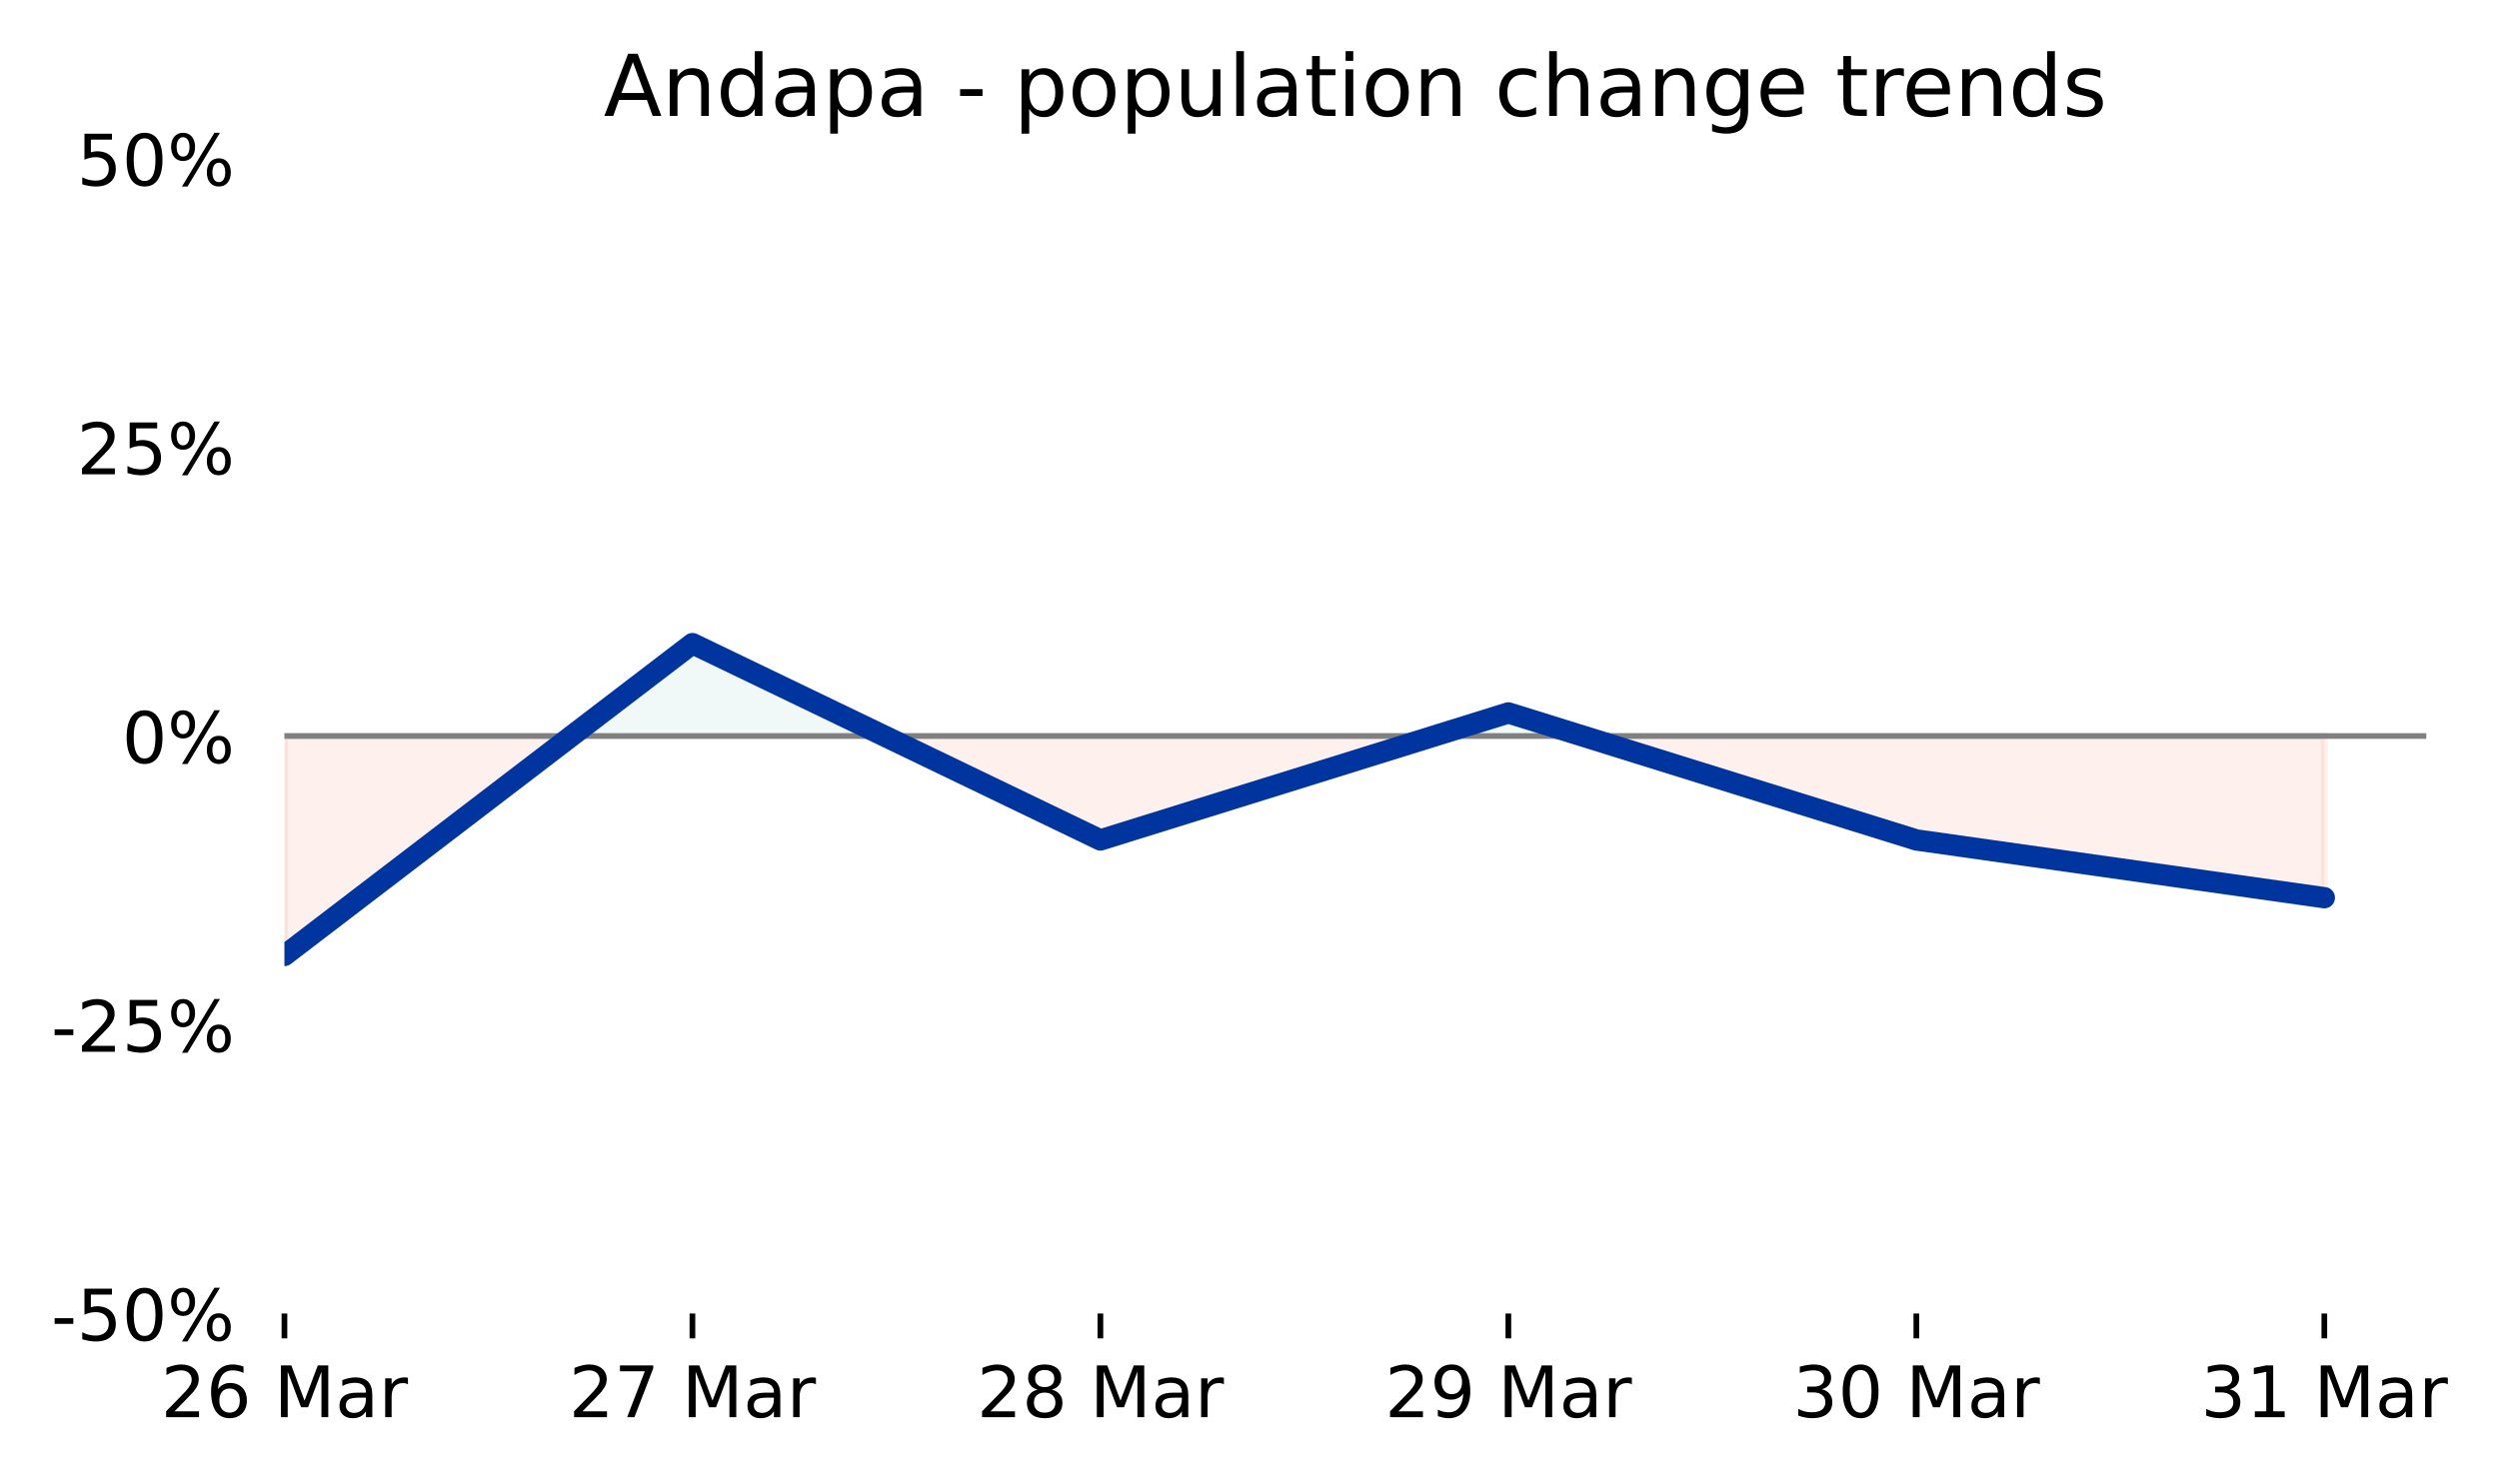
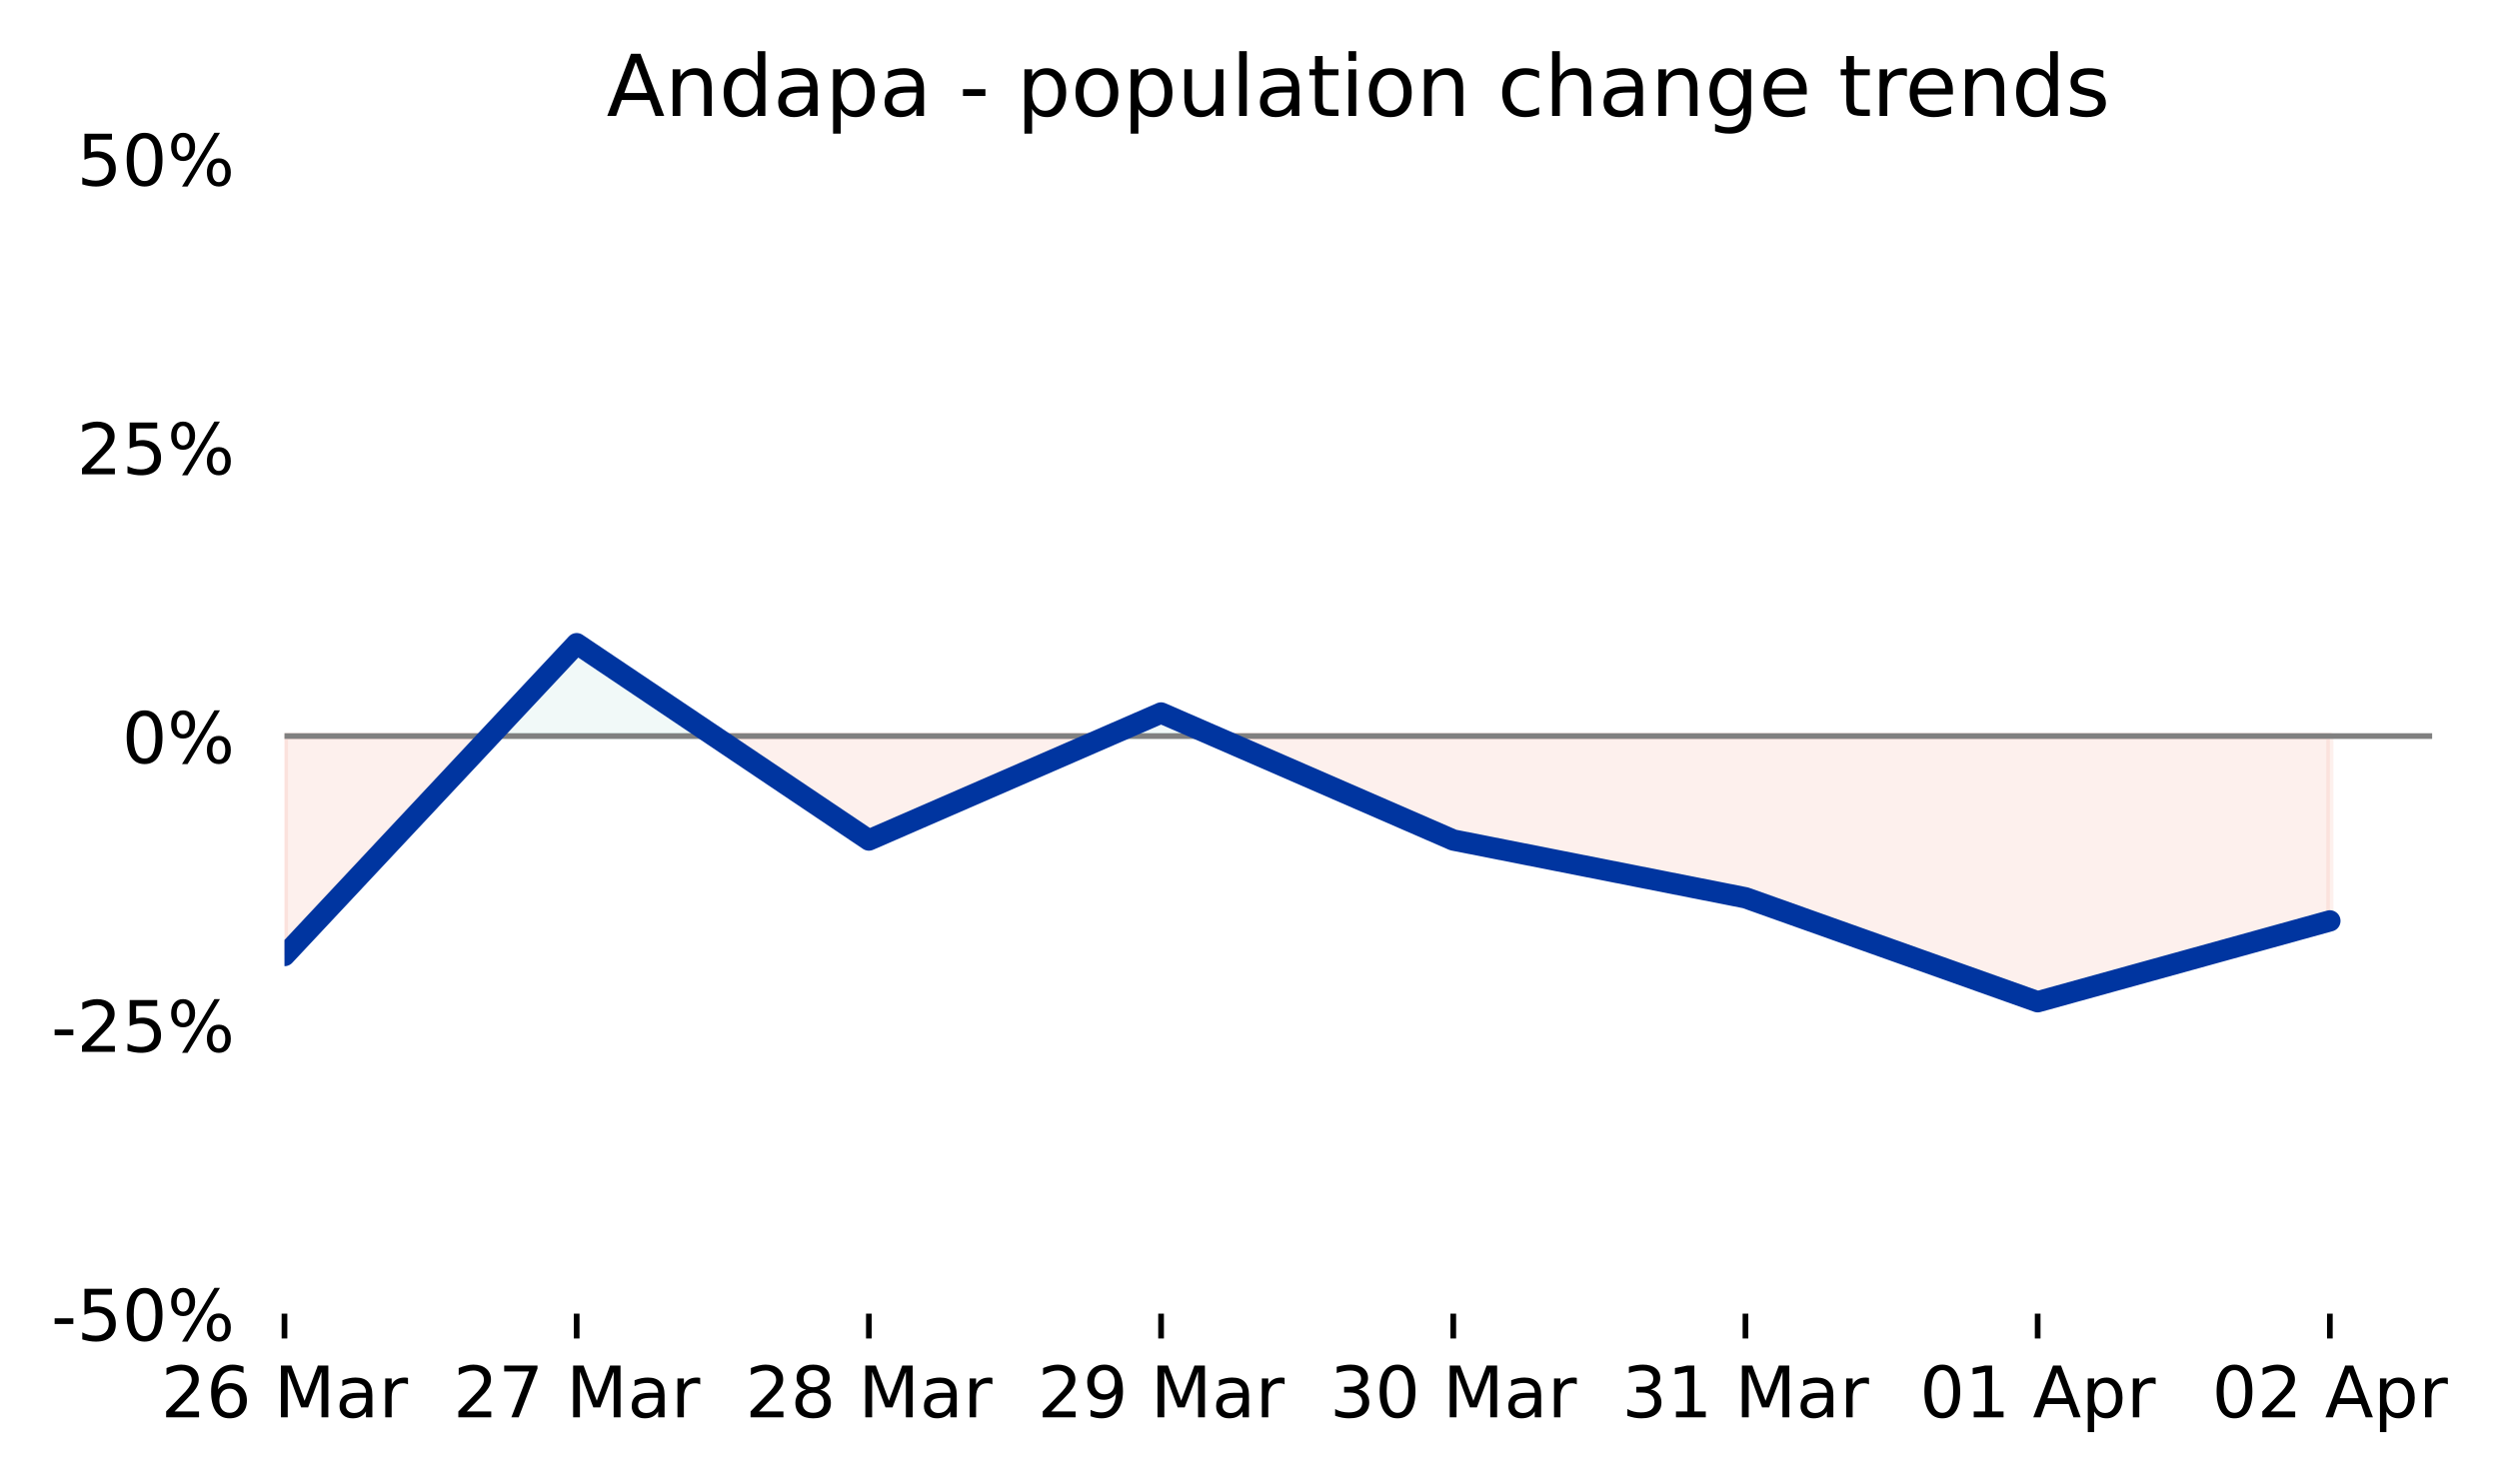
- <svg xmlns="http://www.w3.org/2000/svg" xmlns:xlink="http://www.w3.org/1999/xlink" width="351.73pt" height="208.8pt" viewBox="0 0 351.73 208.8" version="1.1">
+ <svg xmlns="http://www.w3.org/2000/svg" xmlns:xlink="http://www.w3.org/1999/xlink" width="351.693pt" height="208.8pt" viewBox="0 0 351.693 208.8" version="1.1">
  <defs>
    <style type="text/css">*{stroke-linejoin: round; stroke-linecap: butt}</style>
  </defs>
  <g id="figure_1">
    <g id="patch_1">
-       <path d="M 0 208.8  L 351.73 208.8  L 351.73 0  L 0 0  L 0 208.8  z " style="fill: none" />
+       <path d="M 0 208.8  L 351.693 208.8  L 351.693 0  L 0 0  L 0 208.8  z " style="fill: none" />
    </g>
    <g id="axes_1">
      <g id="patch_2">
-         <path d="M 40.034 184.922  L 341.501 184.922  L 341.501 22.318  L 40.034 22.318  L 40.034 184.922  z " style="fill: none; opacity: 0" />
+         <path d="M 40.034 184.922  L 342.284 184.922  L 342.284 22.318  L 40.034 22.318  L 40.034 184.922  z " style="fill: none; opacity: 0" />
      </g>
      <g id="PolyCollection_1">
-         <path d="M 80.443 103.62  L 97.457 90.612  L 124.479 103.62  L 97.457 103.62  z " clip-path="url(#pd8ffb84921)" style="fill: #6ec5bc; fill-opacity: 0.1; stroke: #6ec5bc; stroke-opacity: 0.1" />
-         <path d="M 201.86 103.62  L 212.301 100.368  L 222.741 103.62  L 212.301 103.62  z " clip-path="url(#pd8ffb84921)" style="fill: #6ec5bc; fill-opacity: 0.1; stroke: #6ec5bc; stroke-opacity: 0.1" />
+         <path d="M 68.972 103.62  L 81.157 90.612  L 100.509 103.62  L 81.157 103.62  z " clip-path="url(#p45a00456c2)" style="fill: #6ec5bc; fill-opacity: 0.1; stroke: #6ec5bc; stroke-opacity: 0.1" />
+         <path d="M 155.925 103.62  L 163.402 100.368  L 170.878 103.62  L 163.402 103.62  z " clip-path="url(#p45a00456c2)" style="fill: #6ec5bc; fill-opacity: 0.1; stroke: #6ec5bc; stroke-opacity: 0.1" />
      </g>
      <g id="PolyCollection_2">
-         <path d="M 40.034 134.515  L 40.034 134.515  L 80.443 103.62  L 40.034 103.62  z " clip-path="url(#pd8ffb84921)" style="fill: #ed6b4d; fill-opacity: 0.1; stroke: #ed6b4d; stroke-opacity: 0.1" />
-         <path d="M 124.479 103.62  L 154.879 118.254  L 201.86 103.62  L 154.879 103.62  z " clip-path="url(#pd8ffb84921)" style="fill: #ed6b4d; fill-opacity: 0.1; stroke: #ed6b4d; stroke-opacity: 0.1" />
-         <path d="M 222.741 103.62  L 269.723 118.254  L 327.145 126.385  L 327.145 126.385  L 327.145 103.62  L 269.723 103.62  z " clip-path="url(#pd8ffb84921)" style="fill: #ed6b4d; fill-opacity: 0.1; stroke: #ed6b4d; stroke-opacity: 0.1" />
+         <path d="M 40.034 134.515  L 40.034 134.515  L 68.972 103.62  L 40.034 103.62  z " clip-path="url(#p45a00456c2)" style="fill: #ed6b4d; fill-opacity: 0.1; stroke: #ed6b4d; stroke-opacity: 0.1" />
+         <path d="M 100.509 103.62  L 122.279 118.254  L 155.925 103.62  L 122.279 103.62  z " clip-path="url(#p45a00456c2)" style="fill: #ed6b4d; fill-opacity: 0.1; stroke: #ed6b4d; stroke-opacity: 0.1" />
+         <path d="M 170.878 103.62  L 204.524 118.254  L 245.646 126.385  L 286.769 141.019  L 327.891 129.637  L 327.891 129.637  L 327.891 103.62  L 286.769 103.62  L 245.646 103.62  L 204.524 103.62  z " clip-path="url(#p45a00456c2)" style="fill: #ed6b4d; fill-opacity: 0.1; stroke: #ed6b4d; stroke-opacity: 0.1" />
      </g>
      <g id="line2d_1">
-         <path d="M 40.034 103.62  L 341.501 103.62  " clip-path="url(#pd8ffb84921)" style="fill: none; stroke: #808080; stroke-width: 0.8; stroke-linecap: square" />
+         <path d="M 40.034 103.62  L 342.284 103.62  " clip-path="url(#p45a00456c2)" style="fill: none; stroke: #808080; stroke-width: 0.8; stroke-linecap: square" />
      </g>
      <g id="matplotlib.axis_1">
        <g id="xtick_1">
          <g id="line2d_2">
            <defs>
-               <path id="m0be541c5c1" d="M 0 0  L 0 3.5  " style="stroke: #000000; stroke-width: 0.8" />
+               <path id="m5778d1664f" d="M 0 0  L 0 3.5  " style="stroke: #000000; stroke-width: 0.8" />
            </defs>
            <g>
-               <use xlink:href="#m0be541c5c1" x="40.034" y="184.922" style="stroke: #000000; stroke-width: 0.8" />
+               <use xlink:href="#m5778d1664f" x="40.034" y="184.922" style="stroke: #000000; stroke-width: 0.8" />
            </g>
          </g>
          <g id="text_1">
            <g transform="translate(22.64922 199.5203) scale(0.1 -0.1)">
              <defs>
                <path id="DejaVuSans-32" d="M 1228 531  L 3431 531  L 3431 0  L 469 0  L 469 531  Q 828 903 1448 1529  Q 2069 2156 2228 2338  Q 2531 2678 2651 2914  Q 2772 3150 2772 3378  Q 2772 3750 2511 3984  Q 2250 4219 1831 4219  Q 1534 4219 1204 4116  Q 875 4013 500 3803  L 500 4441  Q 881 4594 1212 4672  Q 1544 4750 1819 4750  Q 2544 4750 2975 4387  Q 3406 4025 3406 3419  Q 3406 3131 3298 2873  Q 3191 2616 2906 2266  Q 2828 2175 2409 1742  Q 1991 1309 1228 531  z " transform="scale(0.015625)" />
                <path id="DejaVuSans-36" d="M 2113 2584  Q 1688 2584 1439 2293  Q 1191 2003 1191 1497  Q 1191 994 1439 701  Q 1688 409 2113 409  Q 2538 409 2786 701  Q 3034 994 3034 1497  Q 3034 2003 2786 2293  Q 2538 2584 2113 2584  z M 3366 4563  L 3366 3988  Q 3128 4100 2886 4159  Q 2644 4219 2406 4219  Q 1781 4219 1451 3797  Q 1122 3375 1075 2522  Q 1259 2794 1537 2939  Q 1816 3084 2150 3084  Q 2853 3084 3261 2657  Q 3669 2231 3669 1497  Q 3669 778 3244 343  Q 2819 -91 2113 -91  Q 1303 -91 875 529  Q 447 1150 447 2328  Q 447 3434 972 4092  Q 1497 4750 2381 4750  Q 2619 4750 2861 4703  Q 3103 4656 3366 4563  z " transform="scale(0.015625)" />
                <path id="DejaVuSans-20" transform="scale(0.015625)" />
                <path id="DejaVuSans-4d" d="M 628 4666  L 1569 4666  L 2759 1491  L 3956 4666  L 4897 4666  L 4897 0  L 4281 0  L 4281 4097  L 3078 897  L 2444 897  L 1241 4097  L 1241 0  L 628 0  L 628 4666  z " transform="scale(0.015625)" />
                <path id="DejaVuSans-61" d="M 2194 1759  Q 1497 1759 1228 1600  Q 959 1441 959 1056  Q 959 750 1161 570  Q 1363 391 1709 391  Q 2188 391 2477 730  Q 2766 1069 2766 1631  L 2766 1759  L 2194 1759  z M 3341 1997  L 3341 0  L 2766 0  L 2766 531  Q 2569 213 2275 61  Q 1981 -91 1556 -91  Q 1019 -91 701 211  Q 384 513 384 1019  Q 384 1609 779 1909  Q 1175 2209 1959 2209  L 2766 2209  L 2766 2266  Q 2766 2663 2505 2880  Q 2244 3097 1772 3097  Q 1472 3097 1187 3025  Q 903 2953 641 2809  L 641 3341  Q 956 3463 1253 3523  Q 1550 3584 1831 3584  Q 2591 3584 2966 3190  Q 3341 2797 3341 1997  z " transform="scale(0.015625)" />
                <path id="DejaVuSans-72" d="M 2631 2963  Q 2534 3019 2420 3045  Q 2306 3072 2169 3072  Q 1681 3072 1420 2755  Q 1159 2438 1159 1844  L 1159 0  L 581 0  L 581 3500  L 1159 3500  L 1159 2956  Q 1341 3275 1631 3429  Q 1922 3584 2338 3584  Q 2397 3584 2469 3576  Q 2541 3569 2628 3553  L 2631 2963  z " transform="scale(0.015625)" />
              </defs>
              <use xlink:href="#DejaVuSans-32" />
              <use xlink:href="#DejaVuSans-36" x="63.623" />
              <use xlink:href="#DejaVuSans-20" x="127.246" />
              <use xlink:href="#DejaVuSans-4d" x="159.033" />
              <use xlink:href="#DejaVuSans-61" x="245.312" />
              <use xlink:href="#DejaVuSans-72" x="306.592" />
            </g>
          </g>
        </g>
        <g id="xtick_2">
          <g id="line2d_3">
            <g>
-               <use xlink:href="#m0be541c5c1" x="97.457" y="184.922" style="stroke: #000000; stroke-width: 0.8" />
+               <use xlink:href="#m5778d1664f" x="81.157" y="184.922" style="stroke: #000000; stroke-width: 0.8" />
            </g>
          </g>
          <g id="text_2">
-             <g transform="translate(80.07135 199.5203) scale(0.1 -0.1)">
+             <g transform="translate(63.77164 199.5203) scale(0.1 -0.1)">
              <defs>
                <path id="DejaVuSans-37" d="M 525 4666  L 3525 4666  L 3525 4397  L 1831 0  L 1172 0  L 2766 4134  L 525 4134  L 525 4666  z " transform="scale(0.015625)" />
              </defs>
              <use xlink:href="#DejaVuSans-32" />
              <use xlink:href="#DejaVuSans-37" x="63.623" />
              <use xlink:href="#DejaVuSans-20" x="127.246" />
              <use xlink:href="#DejaVuSans-4d" x="159.033" />
              <use xlink:href="#DejaVuSans-61" x="245.312" />
              <use xlink:href="#DejaVuSans-72" x="306.592" />
            </g>
          </g>
        </g>
        <g id="xtick_3">
          <g id="line2d_4">
            <g>
-               <use xlink:href="#m0be541c5c1" x="154.879" y="184.922" style="stroke: #000000; stroke-width: 0.8" />
+               <use xlink:href="#m5778d1664f" x="122.279" y="184.922" style="stroke: #000000; stroke-width: 0.8" />
            </g>
          </g>
          <g id="text_3">
-             <g transform="translate(137.4935 199.5203) scale(0.1 -0.1)">
+             <g transform="translate(104.8941 199.5203) scale(0.1 -0.1)">
              <defs>
                <path id="DejaVuSans-38" d="M 2034 2216  Q 1584 2216 1326 1975  Q 1069 1734 1069 1313  Q 1069 891 1326 650  Q 1584 409 2034 409  Q 2484 409 2743 651  Q 3003 894 3003 1313  Q 3003 1734 2745 1975  Q 2488 2216 2034 2216  z M 1403 2484  Q 997 2584 770 2862  Q 544 3141 544 3541  Q 544 4100 942 4425  Q 1341 4750 2034 4750  Q 2731 4750 3128 4425  Q 3525 4100 3525 3541  Q 3525 3141 3298 2862  Q 3072 2584 2669 2484  Q 3125 2378 3379 2068  Q 3634 1759 3634 1313  Q 3634 634 3220 271  Q 2806 -91 2034 -91  Q 1263 -91 848 271  Q 434 634 434 1313  Q 434 1759 690 2068  Q 947 2378 1403 2484  z M 1172 3481  Q 1172 3119 1398 2916  Q 1625 2713 2034 2713  Q 2441 2713 2670 2916  Q 2900 3119 2900 3481  Q 2900 3844 2670 4047  Q 2441 4250 2034 4250  Q 1625 4250 1398 4047  Q 1172 3844 1172 3481  z " transform="scale(0.015625)" />
              </defs>
              <use xlink:href="#DejaVuSans-32" />
              <use xlink:href="#DejaVuSans-38" x="63.623" />
              <use xlink:href="#DejaVuSans-20" x="127.246" />
              <use xlink:href="#DejaVuSans-4d" x="159.033" />
              <use xlink:href="#DejaVuSans-61" x="245.312" />
              <use xlink:href="#DejaVuSans-72" x="306.592" />
            </g>
          </g>
        </g>
        <g id="xtick_4">
          <g id="line2d_5">
            <g>
-               <use xlink:href="#m0be541c5c1" x="212.301" y="184.922" style="stroke: #000000; stroke-width: 0.8" />
+               <use xlink:href="#m5778d1664f" x="163.402" y="184.922" style="stroke: #000000; stroke-width: 0.8" />
            </g>
          </g>
          <g id="text_4">
-             <g transform="translate(194.9156 199.5203) scale(0.1 -0.1)">
+             <g transform="translate(146.0165 199.5203) scale(0.1 -0.1)">
              <defs>
                <path id="DejaVuSans-39" d="M 703 97  L 703 672  Q 941 559 1184 500  Q 1428 441 1663 441  Q 2288 441 2617 861  Q 2947 1281 2994 2138  Q 2813 1869 2534 1725  Q 2256 1581 1919 1581  Q 1219 1581 811 2004  Q 403 2428 403 3163  Q 403 3881 828 4315  Q 1253 4750 1959 4750  Q 2769 4750 3195 4129  Q 3622 3509 3622 2328  Q 3622 1225 3098 567  Q 2575 -91 1691 -91  Q 1453 -91 1209 -44  Q 966 3 703 97  z M 1959 2075  Q 2384 2075 2632 2365  Q 2881 2656 2881 3163  Q 2881 3666 2632 3958  Q 2384 4250 1959 4250  Q 1534 4250 1286 3958  Q 1038 3666 1038 3163  Q 1038 2656 1286 2365  Q 1534 2075 1959 2075  z " transform="scale(0.015625)" />
              </defs>
              <use xlink:href="#DejaVuSans-32" />
              <use xlink:href="#DejaVuSans-39" x="63.623" />
              <use xlink:href="#DejaVuSans-20" x="127.246" />
              <use xlink:href="#DejaVuSans-4d" x="159.033" />
              <use xlink:href="#DejaVuSans-61" x="245.312" />
              <use xlink:href="#DejaVuSans-72" x="306.592" />
            </g>
          </g>
        </g>
        <g id="xtick_5">
          <g id="line2d_6">
            <g>
-               <use xlink:href="#m0be541c5c1" x="269.723" y="184.922" style="stroke: #000000; stroke-width: 0.8" />
+               <use xlink:href="#m5778d1664f" x="204.524" y="184.922" style="stroke: #000000; stroke-width: 0.8" />
            </g>
          </g>
          <g id="text_5">
-             <g transform="translate(252.3377 199.5203) scale(0.1 -0.1)">
+             <g transform="translate(187.1389 199.5203) scale(0.1 -0.1)">
              <defs>
                <path id="DejaVuSans-33" d="M 2597 2516  Q 3050 2419 3304 2112  Q 3559 1806 3559 1356  Q 3559 666 3084 287  Q 2609 -91 1734 -91  Q 1441 -91 1130 -33  Q 819 25 488 141  L 488 750  Q 750 597 1062 519  Q 1375 441 1716 441  Q 2309 441 2620 675  Q 2931 909 2931 1356  Q 2931 1769 2642 2001  Q 2353 2234 1838 2234  L 1294 2234  L 1294 2753  L 1863 2753  Q 2328 2753 2575 2939  Q 2822 3125 2822 3475  Q 2822 3834 2567 4026  Q 2313 4219 1838 4219  Q 1578 4219 1281 4162  Q 984 4106 628 3988  L 628 4550  Q 988 4650 1302 4700  Q 1616 4750 1894 4750  Q 2613 4750 3031 4423  Q 3450 4097 3450 3541  Q 3450 3153 3228 2886  Q 3006 2619 2597 2516  z " transform="scale(0.015625)" />
                <path id="DejaVuSans-30" d="M 2034 4250  Q 1547 4250 1301 3770  Q 1056 3291 1056 2328  Q 1056 1369 1301 889  Q 1547 409 2034 409  Q 2525 409 2770 889  Q 3016 1369 3016 2328  Q 3016 3291 2770 3770  Q 2525 4250 2034 4250  z M 2034 4750  Q 2819 4750 3233 4129  Q 3647 3509 3647 2328  Q 3647 1150 3233 529  Q 2819 -91 2034 -91  Q 1250 -91 836 529  Q 422 1150 422 2328  Q 422 3509 836 4129  Q 1250 4750 2034 4750  z " transform="scale(0.015625)" />
              </defs>
              <use xlink:href="#DejaVuSans-33" />
              <use xlink:href="#DejaVuSans-30" x="63.623" />
              <use xlink:href="#DejaVuSans-20" x="127.246" />
              <use xlink:href="#DejaVuSans-4d" x="159.033" />
              <use xlink:href="#DejaVuSans-61" x="245.312" />
              <use xlink:href="#DejaVuSans-72" x="306.592" />
            </g>
          </g>
        </g>
        <g id="xtick_6">
          <g id="line2d_7">
            <g>
-               <use xlink:href="#m0be541c5c1" x="327.145" y="184.922" style="stroke: #000000; stroke-width: 0.8" />
+               <use xlink:href="#m5778d1664f" x="245.646" y="184.922" style="stroke: #000000; stroke-width: 0.8" />
            </g>
          </g>
          <g id="text_6">
-             <g transform="translate(309.7599 199.5203) scale(0.1 -0.1)">
+             <g transform="translate(228.2613 199.5203) scale(0.1 -0.1)">
              <defs>
                <path id="DejaVuSans-31" d="M 794 531  L 1825 531  L 1825 4091  L 703 3866  L 703 4441  L 1819 4666  L 2450 4666  L 2450 531  L 3481 531  L 3481 0  L 794 0  L 794 531  z " transform="scale(0.015625)" />
              </defs>
              <use xlink:href="#DejaVuSans-33" />
              <use xlink:href="#DejaVuSans-31" x="63.623" />
              <use xlink:href="#DejaVuSans-20" x="127.246" />
              <use xlink:href="#DejaVuSans-4d" x="159.033" />
              <use xlink:href="#DejaVuSans-61" x="245.312" />
              <use xlink:href="#DejaVuSans-72" x="306.592" />
            </g>
          </g>
        </g>
+         <g id="xtick_7">
+           <g id="line2d_8">
+             <g>
+               <use xlink:href="#m5778d1664f" x="286.769" y="184.922" style="stroke: #000000; stroke-width: 0.8" />
+             </g>
+           </g>
+           <g id="text_7">
+             <g transform="translate(270.1673 199.5203) scale(0.1 -0.1)">
+               <defs>
+                 <path id="DejaVuSans-41" d="M 2188 4044  L 1331 1722  L 3047 1722  L 2188 4044  z M 1831 4666  L 2547 4666  L 4325 0  L 3669 0  L 3244 1197  L 1141 1197  L 716 0  L 50 0  L 1831 4666  z " transform="scale(0.015625)" />
+                 <path id="DejaVuSans-70" d="M 1159 525  L 1159 -1331  L 581 -1331  L 581 3500  L 1159 3500  L 1159 2969  Q 1341 3281 1617 3432  Q 1894 3584 2278 3584  Q 2916 3584 3314 3078  Q 3713 2572 3713 1747  Q 3713 922 3314 415  Q 2916 -91 2278 -91  Q 1894 -91 1617 61  Q 1341 213 1159 525  z M 3116 1747  Q 3116 2381 2855 2742  Q 2594 3103 2138 3103  Q 1681 3103 1420 2742  Q 1159 2381 1159 1747  Q 1159 1113 1420 752  Q 1681 391 2138 391  Q 2594 391 2855 752  Q 3116 1113 3116 1747  z " transform="scale(0.015625)" />
+               </defs>
+               <use xlink:href="#DejaVuSans-30" />
+               <use xlink:href="#DejaVuSans-31" x="63.623" />
+               <use xlink:href="#DejaVuSans-20" x="127.246" />
+               <use xlink:href="#DejaVuSans-41" x="159.033" />
+               <use xlink:href="#DejaVuSans-70" x="227.441" />
+               <use xlink:href="#DejaVuSans-72" x="290.918" />
+             </g>
+           </g>
+         </g>
+         <g id="xtick_8">
+           <g id="line2d_9">
+             <g>
+               <use xlink:href="#m5778d1664f" x="327.891" y="184.922" style="stroke: #000000; stroke-width: 0.8" />
+             </g>
+           </g>
+           <g id="text_8">
+             <g transform="translate(311.2897 199.5203) scale(0.1 -0.1)">
+               <use xlink:href="#DejaVuSans-30" />
+               <use xlink:href="#DejaVuSans-32" x="63.623" />
+               <use xlink:href="#DejaVuSans-20" x="127.246" />
+               <use xlink:href="#DejaVuSans-41" x="159.033" />
+               <use xlink:href="#DejaVuSans-70" x="227.441" />
+               <use xlink:href="#DejaVuSans-72" x="290.918" />
+             </g>
+           </g>
+         </g>
      </g>
      <g id="matplotlib.axis_2">
        <g id="ytick_1">
-           <g id="text_7">
+           <g id="text_9">
            <g transform="translate(7.2 188.7211) scale(0.1 -0.1)">
              <defs>
                <path id="DejaVuSans-2d" d="M 313 2009  L 1997 2009  L 1997 1497  L 313 1497  L 313 2009  z " transform="scale(0.015625)" />
                <path id="DejaVuSans-35" d="M 691 4666  L 3169 4666  L 3169 4134  L 1269 4134  L 1269 2991  Q 1406 3038 1543 3061  Q 1681 3084 1819 3084  Q 2600 3084 3056 2656  Q 3513 2228 3513 1497  Q 3513 744 3044 326  Q 2575 -91 1722 -91  Q 1428 -91 1123 -41  Q 819 9 494 109  L 494 744  Q 775 591 1075 516  Q 1375 441 1709 441  Q 2250 441 2565 725  Q 2881 1009 2881 1497  Q 2881 1984 2565 2268  Q 2250 2553 1709 2553  Q 1456 2553 1204 2497  Q 953 2441 691 2322  L 691 4666  z " transform="scale(0.015625)" />
                <path id="DejaVuSans-25" d="M 4653 2053  Q 4381 2053 4226 1822  Q 4072 1591 4072 1178  Q 4072 772 4226 539  Q 4381 306 4653 306  Q 4919 306 5073 539  Q 5228 772 5228 1178  Q 5228 1588 5073 1820  Q 4919 2053 4653 2053  z M 4653 2450  Q 5147 2450 5437 2106  Q 5728 1763 5728 1178  Q 5728 594 5436 251  Q 5144 -91 4653 -91  Q 4153 -91 3862 251  Q 3572 594 3572 1178  Q 3572 1766 3864 2108  Q 4156 2450 4653 2450  z M 1428 4353  Q 1159 4353 1004 4120  Q 850 3888 850 3481  Q 850 3069 1003 2837  Q 1156 2606 1428 2606  Q 1700 2606 1854 2837  Q 2009 3069 2009 3481  Q 2009 3884 1853 4118  Q 1697 4353 1428 4353  z M 4250 4750  L 4750 4750  L 1831 -91  L 1331 -91  L 4250 4750  z M 1428 4750  Q 1922 4750 2215 4408  Q 2509 4066 2509 3481  Q 2509 2891 2217 2550  Q 1925 2209 1428 2209  Q 931 2209 642 2551  Q 353 2894 353 3481  Q 353 4063 643 4406  Q 934 4750 1428 4750  z " transform="scale(0.015625)" />
              </defs>
              <use xlink:href="#DejaVuSans-2d" />
              <use xlink:href="#DejaVuSans-35" x="36.084" />
              <use xlink:href="#DejaVuSans-30" x="99.707" />
              <use xlink:href="#DejaVuSans-25" x="163.33" />
            </g>
          </g>
        </g>
        <g id="ytick_2">
-           <g id="text_8">
+           <g id="text_10">
            <g transform="translate(7.2 148.0702) scale(0.1 -0.1)">
              <use xlink:href="#DejaVuSans-2d" />
              <use xlink:href="#DejaVuSans-32" x="36.084" />
              <use xlink:href="#DejaVuSans-35" x="99.707" />
              <use xlink:href="#DejaVuSans-25" x="163.33" />
            </g>
          </g>
        </g>
        <g id="ytick_3">
-           <g id="text_9">
+           <g id="text_11">
            <g transform="translate(17.17031 107.4192) scale(0.1 -0.1)">
              <use xlink:href="#DejaVuSans-30" />
              <use xlink:href="#DejaVuSans-25" x="63.623" />
            </g>
          </g>
        </g>
        <g id="ytick_4">
-           <g id="text_10">
+           <g id="text_12">
            <g transform="translate(10.80781 66.76828) scale(0.1 -0.1)">
              <use xlink:href="#DejaVuSans-32" />
              <use xlink:href="#DejaVuSans-35" x="63.623" />
              <use xlink:href="#DejaVuSans-25" x="127.246" />
            </g>
          </g>
        </g>
        <g id="ytick_5">
-           <g id="text_11">
+           <g id="text_13">
            <g transform="translate(10.80781 26.11734) scale(0.1 -0.1)">
              <use xlink:href="#DejaVuSans-35" />
              <use xlink:href="#DejaVuSans-30" x="63.623" />
              <use xlink:href="#DejaVuSans-25" x="127.246" />
            </g>
          </g>
        </g>
      </g>
-       <g id="line2d_8">
-         <path d="M 40.034 134.515  L 97.457 90.612  L 154.879 118.254  L 212.301 100.368  L 269.723 118.254  L 327.145 126.385  " clip-path="url(#pd8ffb84921)" style="fill: none; stroke: #0035a0; stroke-width: 3; stroke-linecap: round" />
-       </g>
-       <g id="text_12">
-         <g transform="translate(84.9734 16.31812) scale(0.12 -0.12)">
+       <g id="line2d_10">
+         <path d="M 40.034 134.515  L 81.157 90.612  L 122.279 118.254  L 163.402 100.368  L 204.524 118.254  L 245.646 126.385  L 286.769 141.019  L 327.891 129.637  " clip-path="url(#p45a00456c2)" style="fill: none; stroke: #0035a0; stroke-width: 3; stroke-linecap: round" />
+       </g>
+       <g id="text_14">
+         <g transform="translate(85.3652 16.31812) scale(0.12 -0.12)">
          <defs>
-             <path id="DejaVuSans-41" d="M 2188 4044  L 1331 1722  L 3047 1722  L 2188 4044  z M 1831 4666  L 2547 4666  L 4325 0  L 3669 0  L 3244 1197  L 1141 1197  L 716 0  L 50 0  L 1831 4666  z " transform="scale(0.015625)" />
            <path id="DejaVuSans-6e" d="M 3513 2113  L 3513 0  L 2938 0  L 2938 2094  Q 2938 2591 2744 2837  Q 2550 3084 2163 3084  Q 1697 3084 1428 2787  Q 1159 2491 1159 1978  L 1159 0  L 581 0  L 581 3500  L 1159 3500  L 1159 2956  Q 1366 3272 1645 3428  Q 1925 3584 2291 3584  Q 2894 3584 3203 3211  Q 3513 2838 3513 2113  z " transform="scale(0.015625)" />
            <path id="DejaVuSans-64" d="M 2906 2969  L 2906 4863  L 3481 4863  L 3481 0  L 2906 0  L 2906 525  Q 2725 213 2448 61  Q 2172 -91 1784 -91  Q 1150 -91 751 415  Q 353 922 353 1747  Q 353 2572 751 3078  Q 1150 3584 1784 3584  Q 2172 3584 2448 3432  Q 2725 3281 2906 2969  z M 947 1747  Q 947 1113 1208 752  Q 1469 391 1925 391  Q 2381 391 2643 752  Q 2906 1113 2906 1747  Q 2906 2381 2643 2742  Q 2381 3103 1925 3103  Q 1469 3103 1208 2742  Q 947 2381 947 1747  z " transform="scale(0.015625)" />
-             <path id="DejaVuSans-70" d="M 1159 525  L 1159 -1331  L 581 -1331  L 581 3500  L 1159 3500  L 1159 2969  Q 1341 3281 1617 3432  Q 1894 3584 2278 3584  Q 2916 3584 3314 3078  Q 3713 2572 3713 1747  Q 3713 922 3314 415  Q 2916 -91 2278 -91  Q 1894 -91 1617 61  Q 1341 213 1159 525  z M 3116 1747  Q 3116 2381 2855 2742  Q 2594 3103 2138 3103  Q 1681 3103 1420 2742  Q 1159 2381 1159 1747  Q 1159 1113 1420 752  Q 1681 391 2138 391  Q 2594 391 2855 752  Q 3116 1113 3116 1747  z " transform="scale(0.015625)" />
            <path id="DejaVuSans-6f" d="M 1959 3097  Q 1497 3097 1228 2736  Q 959 2375 959 1747  Q 959 1119 1226 758  Q 1494 397 1959 397  Q 2419 397 2687 759  Q 2956 1122 2956 1747  Q 2956 2369 2687 2733  Q 2419 3097 1959 3097  z M 1959 3584  Q 2709 3584 3137 3096  Q 3566 2609 3566 1747  Q 3566 888 3137 398  Q 2709 -91 1959 -91  Q 1206 -91 779 398  Q 353 888 353 1747  Q 353 2609 779 3096  Q 1206 3584 1959 3584  z " transform="scale(0.015625)" />
            <path id="DejaVuSans-75" d="M 544 1381  L 544 3500  L 1119 3500  L 1119 1403  Q 1119 906 1312 657  Q 1506 409 1894 409  Q 2359 409 2629 706  Q 2900 1003 2900 1516  L 2900 3500  L 3475 3500  L 3475 0  L 2900 0  L 2900 538  Q 2691 219 2414 64  Q 2138 -91 1772 -91  Q 1169 -91 856 284  Q 544 659 544 1381  z M 1991 3584  L 1991 3584  z " transform="scale(0.015625)" />
            <path id="DejaVuSans-6c" d="M 603 4863  L 1178 4863  L 1178 0  L 603 0  L 603 4863  z " transform="scale(0.015625)" />
            <path id="DejaVuSans-74" d="M 1172 4494  L 1172 3500  L 2356 3500  L 2356 3053  L 1172 3053  L 1172 1153  Q 1172 725 1289 603  Q 1406 481 1766 481  L 2356 481  L 2356 0  L 1766 0  Q 1100 0 847 248  Q 594 497 594 1153  L 594 3053  L 172 3053  L 172 3500  L 594 3500  L 594 4494  L 1172 4494  z " transform="scale(0.015625)" />
            <path id="DejaVuSans-69" d="M 603 3500  L 1178 3500  L 1178 0  L 603 0  L 603 3500  z M 603 4863  L 1178 4863  L 1178 4134  L 603 4134  L 603 4863  z " transform="scale(0.015625)" />
            <path id="DejaVuSans-63" d="M 3122 3366  L 3122 2828  Q 2878 2963 2633 3030  Q 2388 3097 2138 3097  Q 1578 3097 1268 2742  Q 959 2388 959 1747  Q 959 1106 1268 751  Q 1578 397 2138 397  Q 2388 397 2633 464  Q 2878 531 3122 666  L 3122 134  Q 2881 22 2623 -34  Q 2366 -91 2075 -91  Q 1284 -91 818 406  Q 353 903 353 1747  Q 353 2603 823 3093  Q 1294 3584 2113 3584  Q 2378 3584 2631 3529  Q 2884 3475 3122 3366  z " transform="scale(0.015625)" />
            <path id="DejaVuSans-68" d="M 3513 2113  L 3513 0  L 2938 0  L 2938 2094  Q 2938 2591 2744 2837  Q 2550 3084 2163 3084  Q 1697 3084 1428 2787  Q 1159 2491 1159 1978  L 1159 0  L 581 0  L 581 4863  L 1159 4863  L 1159 2956  Q 1366 3272 1645 3428  Q 1925 3584 2291 3584  Q 2894 3584 3203 3211  Q 3513 2838 3513 2113  z " transform="scale(0.015625)" />
            <path id="DejaVuSans-67" d="M 2906 1791  Q 2906 2416 2648 2759  Q 2391 3103 1925 3103  Q 1463 3103 1205 2759  Q 947 2416 947 1791  Q 947 1169 1205 825  Q 1463 481 1925 481  Q 2391 481 2648 825  Q 2906 1169 2906 1791  z M 3481 434  Q 3481 -459 3084 -895  Q 2688 -1331 1869 -1331  Q 1566 -1331 1297 -1286  Q 1028 -1241 775 -1147  L 775 -588  Q 1028 -725 1275 -790  Q 1522 -856 1778 -856  Q 2344 -856 2625 -561  Q 2906 -266 2906 331  L 2906 616  Q 2728 306 2450 153  Q 2172 0 1784 0  Q 1141 0 747 490  Q 353 981 353 1791  Q 353 2603 747 3093  Q 1141 3584 1784 3584  Q 2172 3584 2450 3431  Q 2728 3278 2906 2969  L 2906 3500  L 3481 3500  L 3481 434  z " transform="scale(0.015625)" />
            <path id="DejaVuSans-65" d="M 3597 1894  L 3597 1613  L 953 1613  Q 991 1019 1311 708  Q 1631 397 2203 397  Q 2534 397 2845 478  Q 3156 559 3463 722  L 3463 178  Q 3153 47 2828 -22  Q 2503 -91 2169 -91  Q 1331 -91 842 396  Q 353 884 353 1716  Q 353 2575 817 3079  Q 1281 3584 2069 3584  Q 2775 3584 3186 3129  Q 3597 2675 3597 1894  z M 3022 2063  Q 3016 2534 2758 2815  Q 2500 3097 2075 3097  Q 1594 3097 1305 2825  Q 1016 2553 972 2059  L 3022 2063  z " transform="scale(0.015625)" />
            <path id="DejaVuSans-73" d="M 2834 3397  L 2834 2853  Q 2591 2978 2328 3040  Q 2066 3103 1784 3103  Q 1356 3103 1142 2972  Q 928 2841 928 2578  Q 928 2378 1081 2264  Q 1234 2150 1697 2047  L 1894 2003  Q 2506 1872 2764 1633  Q 3022 1394 3022 966  Q 3022 478 2636 193  Q 2250 -91 1575 -91  Q 1294 -91 989 -36  Q 684 19 347 128  L 347 722  Q 666 556 975 473  Q 1284 391 1588 391  Q 1994 391 2212 530  Q 2431 669 2431 922  Q 2431 1156 2273 1281  Q 2116 1406 1581 1522  L 1381 1569  Q 847 1681 609 1914  Q 372 2147 372 2553  Q 372 3047 722 3315  Q 1072 3584 1716 3584  Q 2034 3584 2315 3537  Q 2597 3491 2834 3397  z " transform="scale(0.015625)" />
          </defs>
          <use xlink:href="#DejaVuSans-41" />
          <use xlink:href="#DejaVuSans-6e" x="68.408" />
          <use xlink:href="#DejaVuSans-64" x="131.787" />
          <use xlink:href="#DejaVuSans-61" x="195.264" />
          <use xlink:href="#DejaVuSans-70" x="256.543" />
          <use xlink:href="#DejaVuSans-61" x="320.02" />
          <use xlink:href="#DejaVuSans-20" x="381.299" />
          <use xlink:href="#DejaVuSans-2d" x="413.086" />
          <use xlink:href="#DejaVuSans-20" x="449.17" />
          <use xlink:href="#DejaVuSans-70" x="480.957" />
          <use xlink:href="#DejaVuSans-6f" x="544.434" />
          <use xlink:href="#DejaVuSans-70" x="605.615" />
          <use xlink:href="#DejaVuSans-75" x="669.092" />
          <use xlink:href="#DejaVuSans-6c" x="732.471" />
          <use xlink:href="#DejaVuSans-61" x="760.254" />
          <use xlink:href="#DejaVuSans-74" x="821.533" />
          <use xlink:href="#DejaVuSans-69" x="860.742" />
          <use xlink:href="#DejaVuSans-6f" x="888.525" />
          <use xlink:href="#DejaVuSans-6e" x="949.707" />
          <use xlink:href="#DejaVuSans-20" x="1013.086" />
          <use xlink:href="#DejaVuSans-63" x="1044.873" />
          <use xlink:href="#DejaVuSans-68" x="1099.854" />
          <use xlink:href="#DejaVuSans-61" x="1163.232" />
          <use xlink:href="#DejaVuSans-6e" x="1224.512" />
          <use xlink:href="#DejaVuSans-67" x="1287.891" />
          <use xlink:href="#DejaVuSans-65" x="1351.367" />
          <use xlink:href="#DejaVuSans-20" x="1412.891" />
          <use xlink:href="#DejaVuSans-74" x="1444.678" />
          <use xlink:href="#DejaVuSans-72" x="1483.887" />
          <use xlink:href="#DejaVuSans-65" x="1522.75" />
          <use xlink:href="#DejaVuSans-6e" x="1584.273" />
          <use xlink:href="#DejaVuSans-64" x="1647.652" />
          <use xlink:href="#DejaVuSans-73" x="1711.129" />
        </g>
      </g>
    </g>
  </g>
  <defs>
-     <clipPath id="pd8ffb84921">
-       <rect x="40.034" y="22.318" width="301.466" height="162.604" />
+     <clipPath id="p45a00456c2">
+       <rect x="40.034" y="22.318" width="302.25" height="162.604" />
    </clipPath>
  </defs>
</svg>
